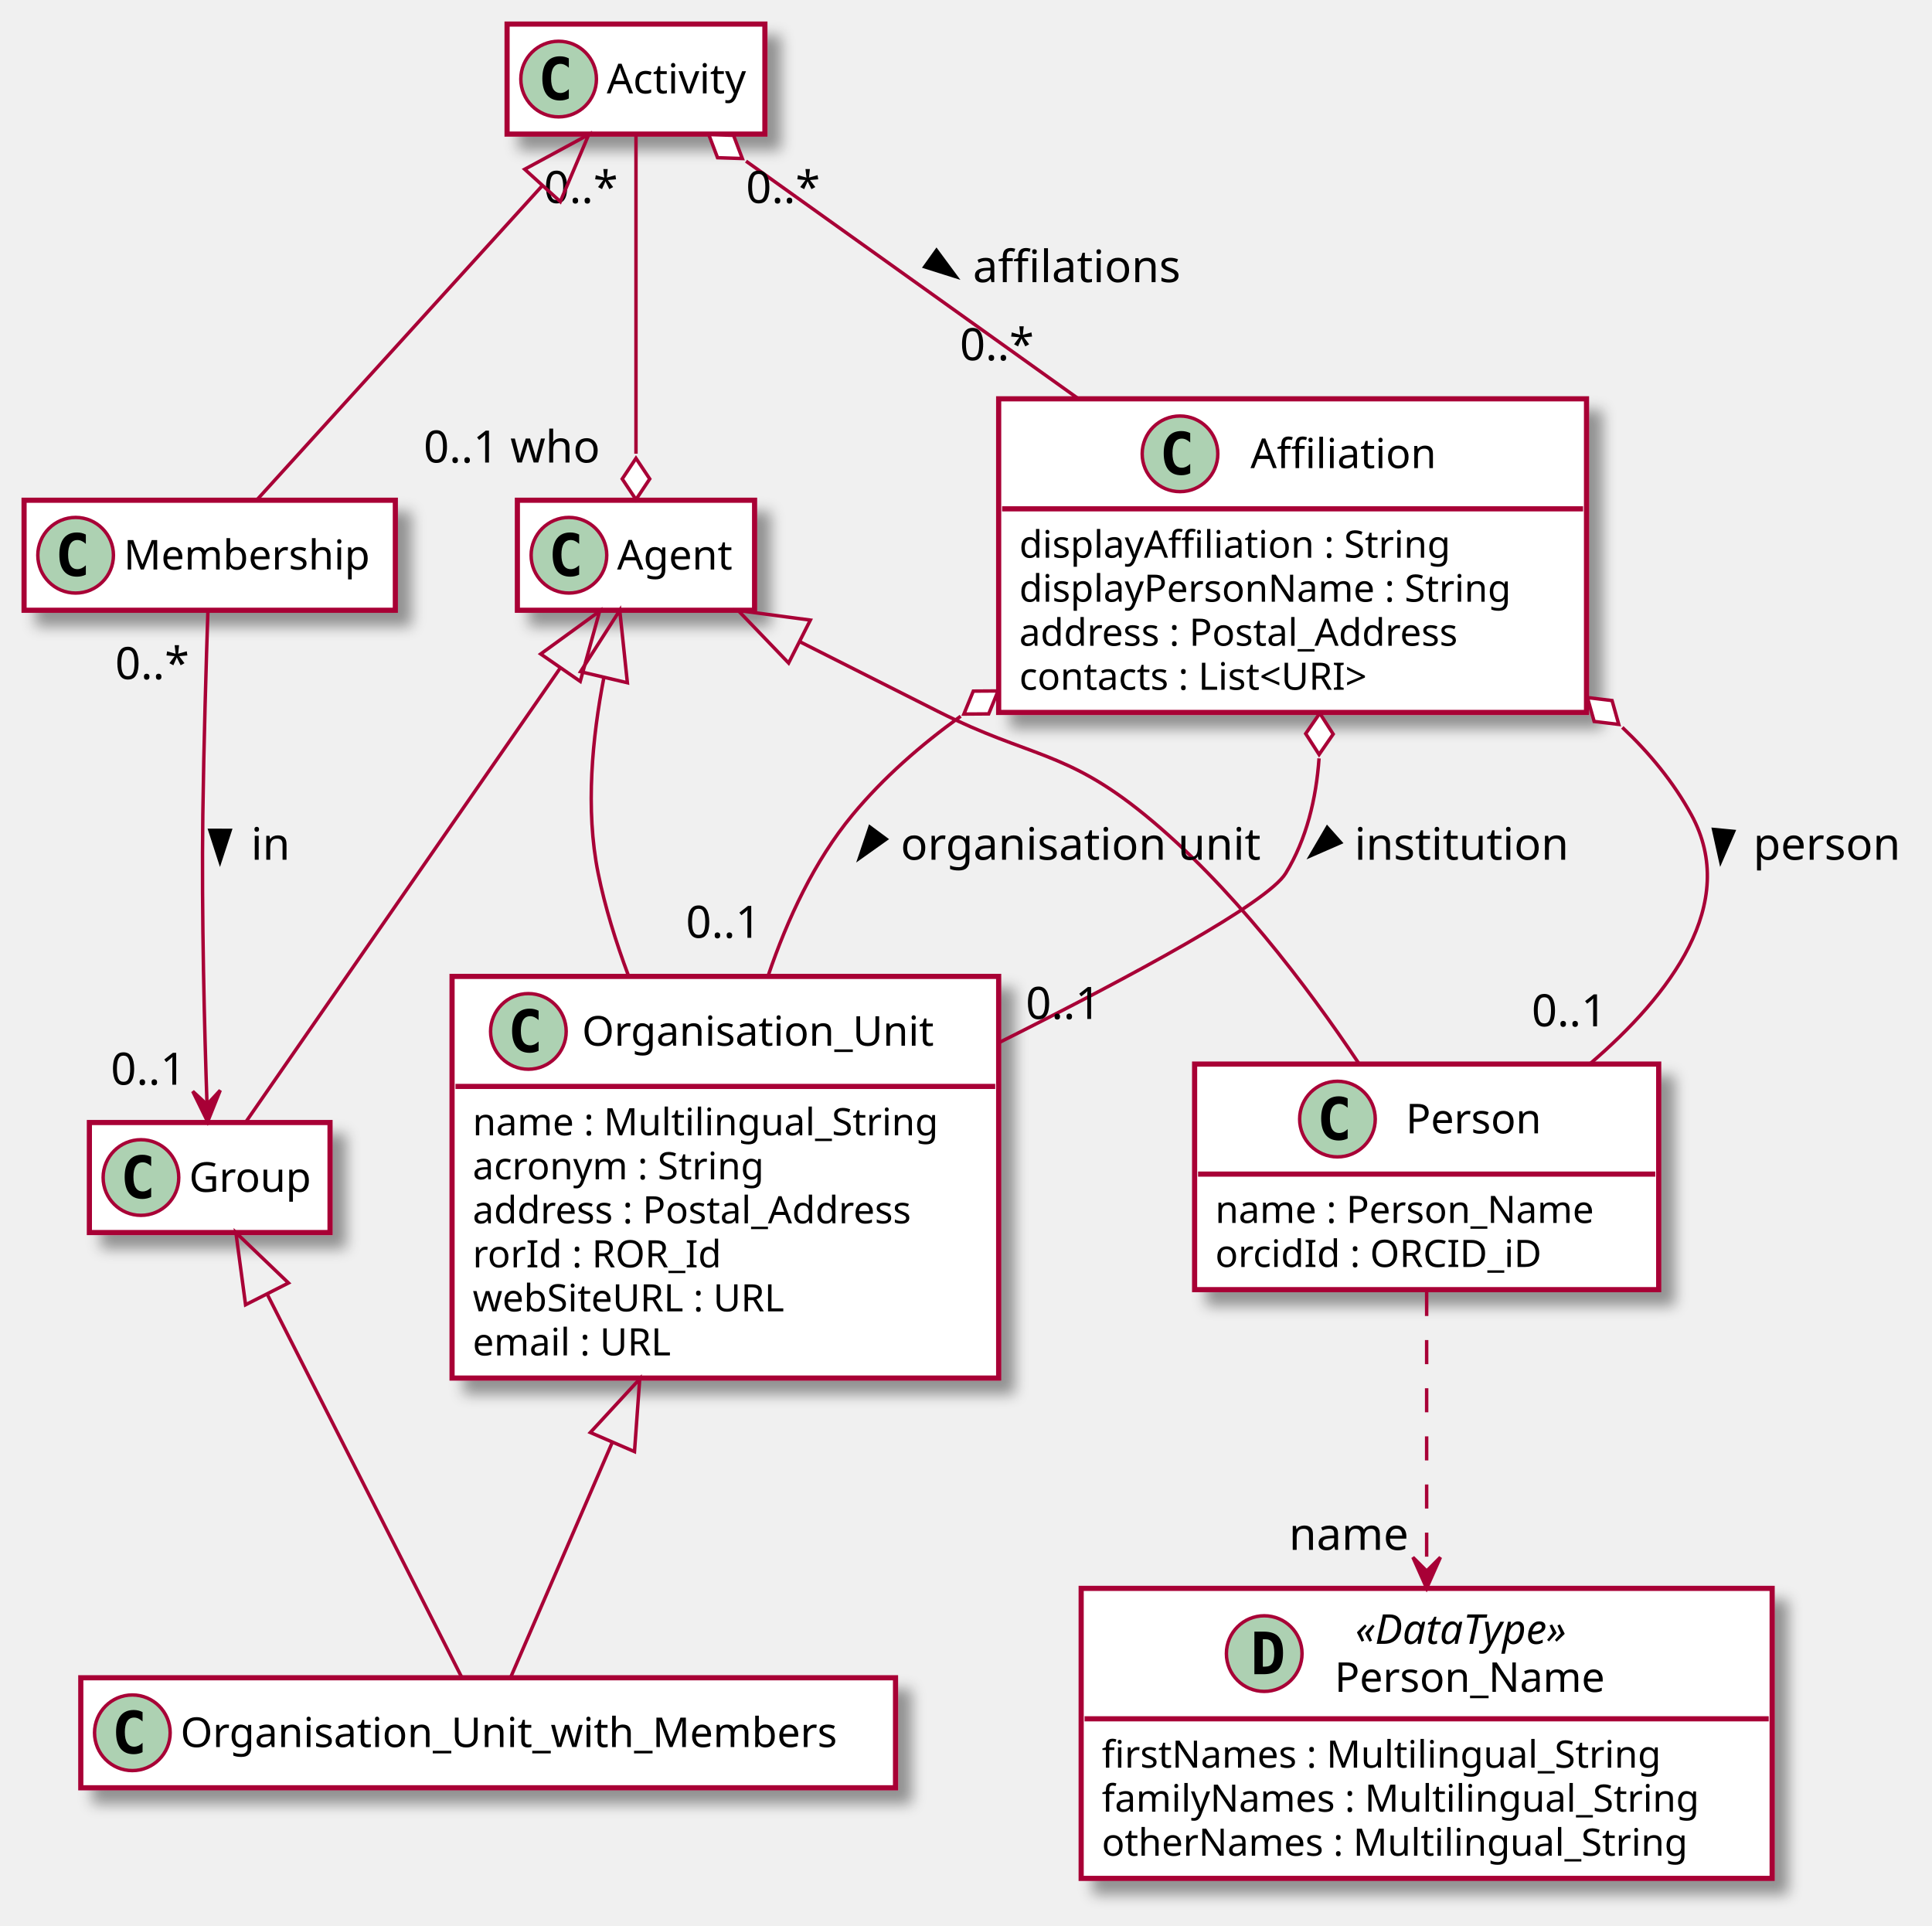
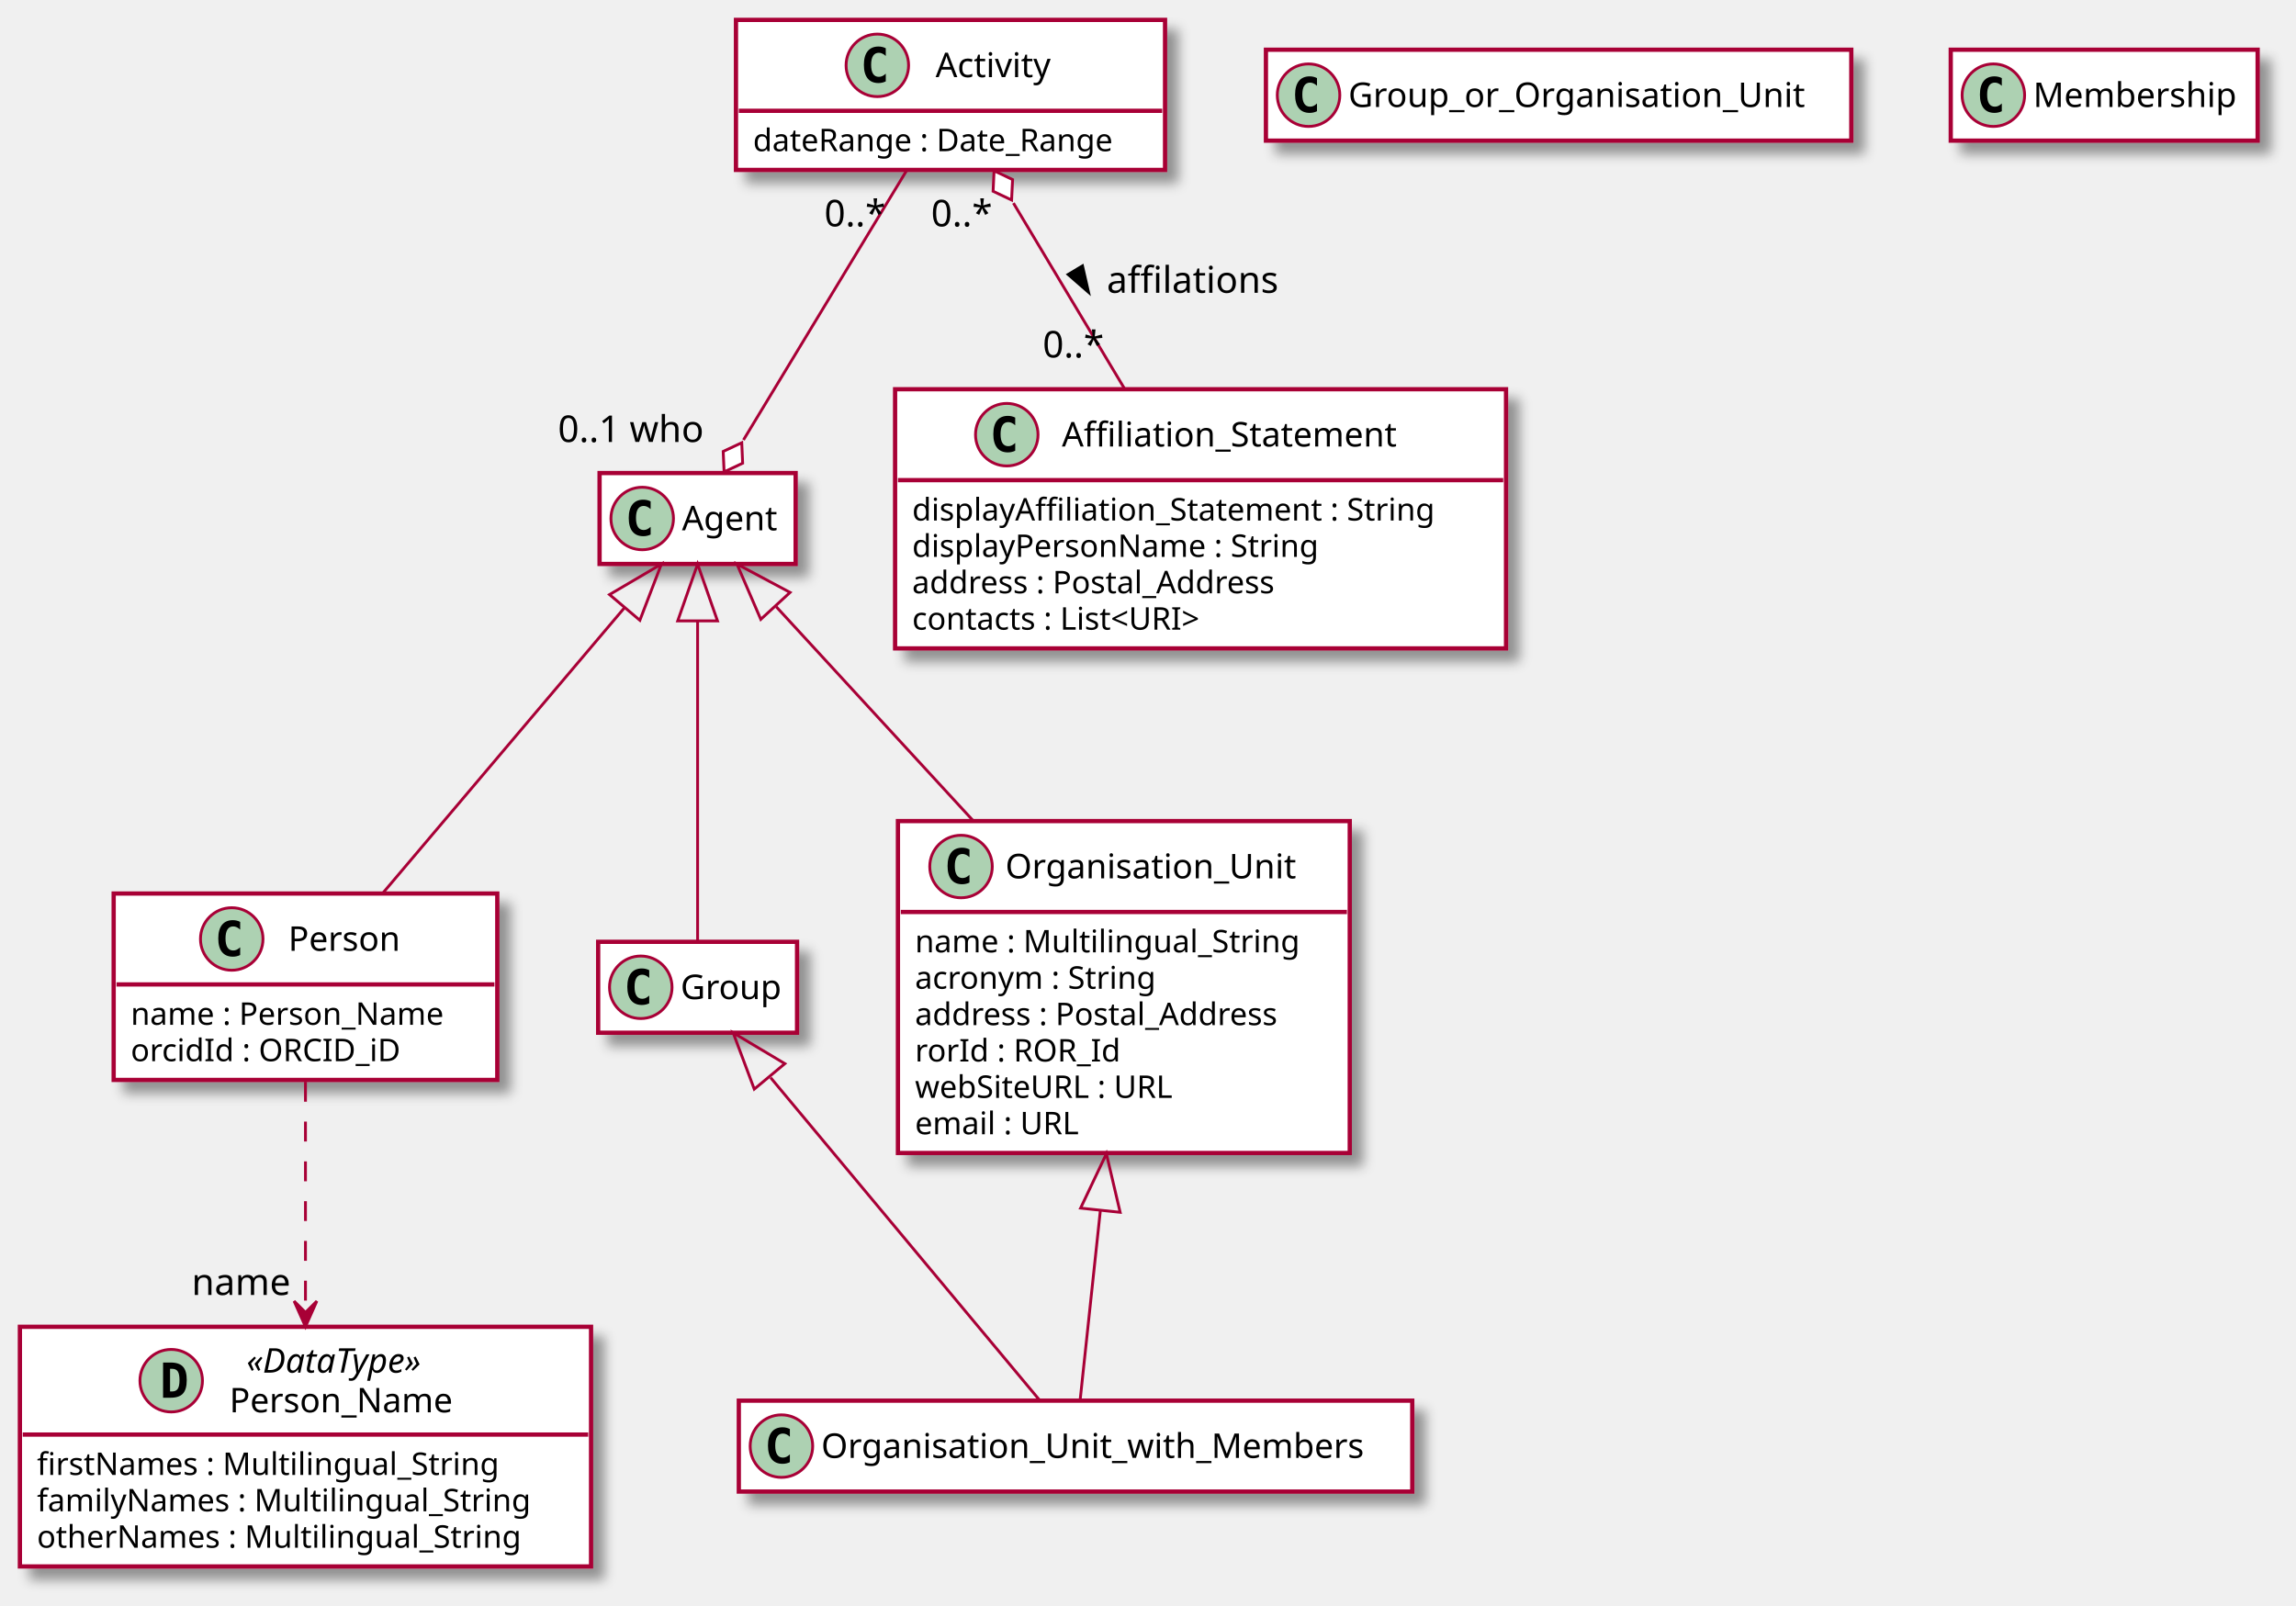
- <svg xmlns="http://www.w3.org/2000/svg" contentScriptType="application/ecmascript" contentStyleType="text/css" height="560px" preserveAspectRatio="none" style="width:562px;height:560px;background:#FFFFFF;" version="1.1" viewBox="0 0 562 560" width="562px" zoomAndPan="magnify">
+ <svg xmlns="http://www.w3.org/2000/svg" contentScriptType="application/ecmascript" contentStyleType="text/css" height="565px" preserveAspectRatio="none" style="width:808px;height:565px;background:#FFFFFF;" version="1.1" viewBox="0 0 808 565" width="808px" zoomAndPan="magnify">
  <defs>
-     <filter height="300%" id="f18g43owug2m73" width="300%" x="-1" y="-1">
+     <filter height="300%" id="faof7p3cjes50" width="300%" x="-1" y="-1">
      <feGaussianBlur result="blurOut" stdDeviation="2.0" />
      <feColorMatrix in="blurOut" result="blurOut2" type="matrix" values="0 0 0 0 0 0 0 0 0 0 0 0 0 0 0 0 0 0 .4 0" />
      <feOffset dx="4.0" dy="4.0" in="blurOut2" result="blurOut3" />
      <feBlend in="SourceGraphic" in2="blurOut3" mode="normal" />
    </filter>
  </defs>
  <g>
-     <rect codeLine="23" fill="#FFFFFF" filter="url(#f18g43owug2m73)" height="32" id="Agent" style="stroke:#A80036;stroke-width:1.5;" width="69" x="150.5" y="145.5" />
-     <ellipse cx="165.5" cy="161.5" fill="#ADD1B2" rx="11" ry="11" style="stroke:#A80036;stroke-width:1.0;" />
-     <path d="M168.469,167.141 Q167.891,167.438 167.25,167.578 Q166.609,167.734 165.906,167.734 Q163.406,167.734 162.078,166.094 Q160.766,164.438 160.766,161.312 Q160.766,158.188 162.078,156.531 Q163.406,154.875 165.906,154.875 Q166.609,154.875 167.25,155.031 Q167.906,155.188 168.469,155.484 L168.469,158.203 Q167.844,157.625 167.25,157.359 Q166.656,157.078 166.031,157.078 Q164.688,157.078 164,158.156 Q163.312,159.219 163.312,161.312 Q163.312,163.406 164,164.484 Q164.688,165.547 166.031,165.547 Q166.656,165.547 167.25,165.281 Q167.844,165 168.469,164.422 L168.469,167.141 Z " fill="#000000" />
-     <text fill="#000000" font-family="sans-serif" font-size="12" lengthAdjust="spacing" textLength="37" x="179.5" y="165.654">Agent</text>
-     <rect codeLine="52" fill="#FFFFFF" filter="url(#f18g43owug2m73)" height="32" id="Activity" style="stroke:#A80036;stroke-width:1.5;" width="75" x="147.5" y="7" />
-     <ellipse cx="162.5" cy="23" fill="#ADD1B2" rx="11" ry="11" style="stroke:#A80036;stroke-width:1.0;" />
-     <path d="M165.469,28.641 Q164.891,28.938 164.25,29.078 Q163.609,29.234 162.906,29.234 Q160.406,29.234 159.078,27.594 Q157.766,25.938 157.766,22.812 Q157.766,19.688 159.078,18.031 Q160.406,16.375 162.906,16.375 Q163.609,16.375 164.25,16.531 Q164.906,16.688 165.469,16.984 L165.469,19.703 Q164.844,19.125 164.25,18.859 Q163.656,18.578 163.031,18.578 Q161.688,18.578 161,19.656 Q160.312,20.719 160.312,22.812 Q160.312,24.906 161,25.984 Q161.688,27.047 163.031,27.047 Q163.656,27.047 164.25,26.781 Q164.844,26.5 165.469,25.922 L165.469,28.641 Z " fill="#000000" />
-     <text fill="#000000" font-family="sans-serif" font-size="12" lengthAdjust="spacing" textLength="43" x="176.5" y="27.154">Activity</text>
-     <rect codeLine="57" fill="#FFFFFF" filter="url(#f18g43owug2m73)" height="32" id="Membership" style="stroke:#A80036;stroke-width:1.5;" width="108" x="7" y="145.5" />
-     <ellipse cx="22" cy="161.5" fill="#ADD1B2" rx="11" ry="11" style="stroke:#A80036;stroke-width:1.0;" />
-     <path d="M24.969,167.141 Q24.391,167.438 23.75,167.578 Q23.109,167.734 22.406,167.734 Q19.906,167.734 18.578,166.094 Q17.266,164.438 17.266,161.312 Q17.266,158.188 18.578,156.531 Q19.906,154.875 22.406,154.875 Q23.109,154.875 23.75,155.031 Q24.406,155.188 24.969,155.484 L24.969,158.203 Q24.344,157.625 23.75,157.359 Q23.156,157.078 22.531,157.078 Q21.188,157.078 20.5,158.156 Q19.812,159.219 19.812,161.312 Q19.812,163.406 20.5,164.484 Q21.188,165.547 22.531,165.547 Q23.156,165.547 23.75,165.281 Q24.344,165 24.969,164.422 L24.969,167.141 Z " fill="#000000" />
-     <text fill="#000000" font-family="sans-serif" font-size="12" lengthAdjust="spacing" textLength="76" x="36" y="165.654">Membership</text>
-     <rect codeLine="62" fill="#FFFFFF" filter="url(#f18g43owug2m73)" height="32" id="Group" style="stroke:#A80036;stroke-width:1.5;" width="70" x="26" y="326.5" />
-     <ellipse cx="41" cy="342.5" fill="#ADD1B2" rx="11" ry="11" style="stroke:#A80036;stroke-width:1.0;" />
-     <path d="M43.969,348.141 Q43.391,348.438 42.75,348.578 Q42.109,348.734 41.406,348.734 Q38.906,348.734 37.578,347.094 Q36.266,345.438 36.266,342.312 Q36.266,339.188 37.578,337.531 Q38.906,335.875 41.406,335.875 Q42.109,335.875 42.75,336.031 Q43.406,336.188 43.969,336.484 L43.969,339.203 Q43.344,338.625 42.75,338.359 Q42.156,338.078 41.531,338.078 Q40.188,338.078 39.5,339.156 Q38.812,340.219 38.812,342.312 Q38.812,344.406 39.5,345.484 Q40.188,346.547 41.531,346.547 Q42.156,346.547 42.75,346.281 Q43.344,346 43.969,345.422 L43.969,348.141 Z " fill="#000000" />
-     <text fill="#000000" font-family="sans-serif" font-size="12" lengthAdjust="spacing" textLength="38" x="55" y="346.654">Group</text>
-     <rect codeLine="39" fill="#FFFFFF" filter="url(#f18g43owug2m73)" height="65.609" id="Person" style="stroke:#A80036;stroke-width:1.5;" width="135" x="347.5" y="309.5" />
-     <ellipse cx="389.05" cy="325.5" fill="#ADD1B2" rx="11" ry="11" style="stroke:#A80036;stroke-width:1.0;" />
-     <path d="M392.019,331.141 Q391.441,331.438 390.8,331.578 Q390.159,331.734 389.456,331.734 Q386.956,331.734 385.628,330.094 Q384.316,328.438 384.316,325.312 Q384.316,322.188 385.628,320.531 Q386.956,318.875 389.456,318.875 Q390.159,318.875 390.8,319.031 Q391.456,319.188 392.019,319.484 L392.019,322.203 Q391.394,321.625 390.8,321.359 Q390.206,321.078 389.581,321.078 Q388.238,321.078 387.55,322.156 Q386.863,323.219 386.863,325.312 Q386.863,327.406 387.55,328.484 Q388.238,329.547 389.581,329.547 Q390.206,329.547 390.8,329.281 Q391.394,329 392.019,328.422 L392.019,331.141 Z " fill="#000000" />
-     <text fill="#000000" font-family="sans-serif" font-size="12" lengthAdjust="spacing" textLength="44" x="408.95" y="329.654">Person</text>
-     <line style="stroke:#A80036;stroke-width:1.5;" x1="348.5" x2="481.5" y1="341.5" y2="341.5" />
-     <text fill="#000000" font-family="sans-serif" font-size="11" lengthAdjust="spacing" textLength="123" x="353.5" y="355.71">name : Person_Name</text>
-     <text fill="#000000" font-family="sans-serif" font-size="11" lengthAdjust="spacing" textLength="102" x="353.5" y="368.515">orcidId : ORCID_iD</text>
-     <rect codeLine="44" fill="#FFFFFF" filter="url(#f18g43owug2m73)" height="84.352" id="Person_Name" style="stroke:#A80036;stroke-width:1.5;" width="201" x="314.5" y="462" />
-     <ellipse cx="367.75" cy="480.969" fill="#ADD0B2" rx="11" ry="11" style="stroke:#A80036;stroke-width:1.0;" />
-     <path d="M367.344,476.781 L367.344,484.766 L368,484.766 Q369.438,484.766 370.047,483.859 Q370.672,482.938 370.672,480.766 Q370.672,478.594 370.047,477.688 Q369.438,476.781 368,476.781 L367.344,476.781 Z M364.891,474.578 L367.516,474.578 Q370.547,474.578 371.875,476.031 Q373.219,477.469 373.219,480.766 Q373.219,484.062 371.875,485.516 Q370.547,486.969 367.516,486.969 L364.891,486.969 L364.891,474.578 Z " fill="#000000" />
-     <text fill="#000000" font-family="sans-serif" font-size="12" font-style="italic" lengthAdjust="spacing" textLength="74" x="394.25" y="478.139">«DataType»</text>
-     <text fill="#000000" font-family="sans-serif" font-size="12" lengthAdjust="spacing" textLength="86" x="388.25" y="492.107">Person_Name</text>
-     <line style="stroke:#A80036;stroke-width:1.5;" x1="315.5" x2="514.5" y1="499.938" y2="499.938" />
-     <text fill="#000000" font-family="sans-serif" font-size="11" lengthAdjust="spacing" textLength="178" x="320.5" y="514.148">firstNames : Multilingual_String</text>
-     <text fill="#000000" font-family="sans-serif" font-size="11" lengthAdjust="spacing" textLength="189" x="320.5" y="526.953">familyNames : Multilingual_String</text>
-     <text fill="#000000" font-family="sans-serif" font-size="11" lengthAdjust="spacing" textLength="185" x="320.5" y="539.757">otherNames : Multilingual_String</text>
-     <rect codeLine="28" fill="#FFFFFF" filter="url(#f18g43owug2m73)" height="116.828" id="Organisation_Unit" style="stroke:#A80036;stroke-width:1.5;" width="159" x="131.5" y="284" />
-     <ellipse cx="153.7" cy="300" fill="#ADD1B2" rx="11" ry="11" style="stroke:#A80036;stroke-width:1.0;" />
-     <path d="M156.669,305.641 Q156.091,305.938 155.45,306.078 Q154.809,306.234 154.106,306.234 Q151.606,306.234 150.278,304.594 Q148.966,302.938 148.966,299.812 Q148.966,296.688 150.278,295.031 Q151.606,293.375 154.106,293.375 Q154.809,293.375 155.45,293.531 Q156.106,293.688 156.669,293.984 L156.669,296.703 Q156.044,296.125 155.45,295.859 Q154.856,295.578 154.231,295.578 Q152.887,295.578 152.2,296.656 Q151.512,297.719 151.512,299.812 Q151.512,301.906 152.2,302.984 Q152.887,304.047 154.231,304.047 Q154.856,304.047 155.45,303.781 Q156.044,303.5 156.669,302.922 L156.669,305.641 Z " fill="#000000" />
-     <text fill="#000000" font-family="sans-serif" font-size="12" lengthAdjust="spacing" textLength="111" x="169.3" y="304.154">Organisation_Unit</text>
-     <line style="stroke:#A80036;stroke-width:1.5;" x1="132.5" x2="289.5" y1="316" y2="316" />
-     <text fill="#000000" font-family="sans-serif" font-size="11" lengthAdjust="spacing" textLength="147" x="137.5" y="330.21">name : Multilingual_String</text>
-     <text fill="#000000" font-family="sans-serif" font-size="11" lengthAdjust="spacing" textLength="95" x="137.5" y="343.015">acronym : String</text>
-     <text fill="#000000" font-family="sans-serif" font-size="11" lengthAdjust="spacing" textLength="147" x="137.5" y="355.82">address : Postal_Address</text>
-     <text fill="#000000" font-family="sans-serif" font-size="11" lengthAdjust="spacing" textLength="78" x="137.5" y="368.625">rorId : ROR_Id</text>
-     <text fill="#000000" font-family="sans-serif" font-size="11" lengthAdjust="spacing" textLength="99" x="137.5" y="381.429">webSiteURL : URL</text>
-     <text fill="#000000" font-family="sans-serif" font-size="11" lengthAdjust="spacing" textLength="64" x="137.5" y="394.234">email : URL</text>
-     <rect codeLine="67" fill="#FFFFFF" filter="url(#f18g43owug2m73)" height="32" id="Organisation_Unit_with_Members" style="stroke:#A80036;stroke-width:1.5;" width="237" x="23.5" y="488" />
-     <ellipse cx="38.5" cy="504" fill="#ADD1B2" rx="11" ry="11" style="stroke:#A80036;stroke-width:1.0;" />
-     <path d="M41.469,509.641 Q40.891,509.938 40.25,510.078 Q39.609,510.234 38.906,510.234 Q36.406,510.234 35.078,508.594 Q33.766,506.938 33.766,503.812 Q33.766,500.688 35.078,499.031 Q36.406,497.375 38.906,497.375 Q39.609,497.375 40.25,497.531 Q40.906,497.688 41.469,497.984 L41.469,500.703 Q40.844,500.125 40.25,499.859 Q39.656,499.578 39.031,499.578 Q37.688,499.578 37,500.656 Q36.312,501.719 36.312,503.812 Q36.312,505.906 37,506.984 Q37.688,508.047 39.031,508.047 Q39.656,508.047 40.25,507.781 Q40.844,507.5 41.469,506.922 L41.469,509.641 Z " fill="#000000" />
-     <text fill="#000000" font-family="sans-serif" font-size="12" lengthAdjust="spacing" textLength="205" x="52.5" y="508.154">Organisation_Unit_with_Members</text>
-     <rect codeLine="135" fill="#FFFFFF" filter="url(#f18g43owug2m73)" height="91.219" id="Affiliation" style="stroke:#A80036;stroke-width:1.5;" width="171" x="290.5" y="116" />
-     <ellipse cx="343.25" cy="132" fill="#ADD1B2" rx="11" ry="11" style="stroke:#A80036;stroke-width:1.0;" />
-     <path d="M346.219,137.641 Q345.641,137.938 345,138.078 Q344.359,138.234 343.656,138.234 Q341.156,138.234 339.828,136.594 Q338.516,134.938 338.516,131.812 Q338.516,128.688 339.828,127.031 Q341.156,125.375 343.656,125.375 Q344.359,125.375 345,125.531 Q345.656,125.688 346.219,125.984 L346.219,128.703 Q345.594,128.125 345,127.859 Q344.406,127.578 343.781,127.578 Q342.438,127.578 341.75,128.656 Q341.062,129.719 341.062,131.812 Q341.062,133.906 341.75,134.984 Q342.438,136.047 343.781,136.047 Q344.406,136.047 345,135.781 Q345.594,135.5 346.219,134.922 L346.219,137.641 Z " fill="#000000" />
-     <text fill="#000000" font-family="sans-serif" font-size="12" lengthAdjust="spacing" textLength="57" x="363.75" y="136.154">Affiliation</text>
-     <line style="stroke:#A80036;stroke-width:1.5;" x1="291.5" x2="460.5" y1="148" y2="148" />
-     <text fill="#000000" font-family="sans-serif" font-size="11" lengthAdjust="spacing" textLength="138" x="296.5" y="162.21">displayAffiliation : String</text>
-     <text fill="#000000" font-family="sans-serif" font-size="11" lengthAdjust="spacing" textLength="159" x="296.5" y="175.015">displayPersonName : String</text>
-     <text fill="#000000" font-family="sans-serif" font-size="11" lengthAdjust="spacing" textLength="147" x="296.5" y="187.82">address : Postal_Address</text>
-     <text fill="#000000" font-family="sans-serif" font-size="11" lengthAdjust="spacing" textLength="116" x="296.5" y="200.625">contacts : List&lt;URI&gt;</text>
-     <path codeLine="269" d="M185,39.13 C185,61.47 185,103.69 185,131.97 " fill="none" id="Activity-to-Agent" style="stroke:#A80036;stroke-width:1.0;" />
-     <polygon fill="#FFFFFF" points="185,145.3,189,139.3,185,133.3,181,139.3,185,145.3" style="stroke:#A80036;stroke-width:1.0;" />
-     <text fill="#000000" font-family="sans-serif" font-size="13" lengthAdjust="spacing" textLength="23" x="158.191" y="59.046">0..*</text>
-     <text fill="#000000" font-family="sans-serif" font-size="13" lengthAdjust="spacing" textLength="53" x="123.222" y="134.538">0..1 who</text>
-     <path codeLine="305" d="M157.73,54.02 C132.1,82.23 94.77,123.33 74.81,145.3 " fill="none" id="Activity-backto-Membership" style="stroke:#A80036;stroke-width:1.0;" />
-     <polygon fill="none" points="152.63,49.23,171.26,39.13,162.99,58.64,152.63,49.23" style="stroke:#A80036;stroke-width:1.0;" />
-     <path codeLine="309" d="M60.48,177.62 C59.98,192.67 59.28,216.43 59,237 C58.61,266.27 59.5,300.15 60.22,321.21 " fill="none" id="Membership-to-Group" style="stroke:#A80036;stroke-width:1.0;" />
-     <polygon fill="#A80036" points="60.4,326.27,64.063,317.128,60.214,321.273,56.069,317.425,60.4,326.27" style="stroke:#A80036;stroke-width:1.0;" />
-     <polygon fill="#000000" points="63.991,250.566,66.946,241.527,61.068,241.516,63.991,250.566" style="stroke:#000000;stroke-width:1.0;" />
-     <text fill="#000000" font-family="sans-serif" font-size="13" lengthAdjust="spacing" textLength="11" x="73" y="250.067">in</text>
-     <text fill="#000000" font-family="sans-serif" font-size="13" lengthAdjust="spacing" textLength="23" x="33.498" y="197.533">0..*</text>
-     <text fill="#000000" font-family="sans-serif" font-size="13" lengthAdjust="spacing" textLength="24" x="32.226" y="315.498">0..1</text>
-     <path codeLine="334" d="M415,375.78 C415,399.07 415,430.87 415,456.85 " fill="none" id="Person-to-Person_Name" style="stroke:#A80036;stroke-width:1.0;stroke-dasharray:7.0,7.0;" />
-     <polygon fill="#A80036" points="415,461.96,419,452.96,415,456.96,411,452.96,415,461.96" style="stroke:#A80036;stroke-width:1.0;" />
-     <text fill="#000000" font-family="sans-serif" font-size="13" lengthAdjust="spacing" textLength="37" x="374.936" y="450.804">name</text>
-     <path codeLine="338" d="M232.78,186.71 C245.82,193.31 259.95,200.44 273,207 C299.64,220.39 309.9,218.15 333,237 C358.01,257.42 380.19,286.75 395.16,309.15 " fill="none" id="Agent-backto-Person" style="stroke:#A80036;stroke-width:1.0;" />
-     <polygon fill="none" points="229.4,192.85,214.72,177.57,235.72,180.36,229.4,192.85" style="stroke:#A80036;stroke-width:1.0;" />
-     <path codeLine="350" d="M162.97,194.3 C136.08,233.11 91.7,297.18 71.55,326.28 " fill="none" id="Agent-backto-Group" style="stroke:#A80036;stroke-width:1.0;" />
-     <polygon fill="none" points="157.28,190.22,174.43,177.76,168.79,198.19,157.28,190.22" style="stroke:#A80036;stroke-width:1.0;" />
-     <path codeLine="342" d="M175.66,197.09 C172.32,214.3 170.22,235.36 174,254 C176,263.86 179.15,273.99 182.78,283.7 " fill="none" id="Agent-backto-Organisation_Unit" style="stroke:#A80036;stroke-width:1.0;" />
-     <polygon fill="none" points="168.87,195.37,180.28,177.52,182.5,198.59,168.87,195.37" style="stroke:#A80036;stroke-width:1.0;" />
-     <path codeLine="354" d="M77.86,376.69 C95.21,410.86 121.47,462.57 134.34,487.92 " fill="none" id="Group-backto-Organisation_Unit_with_Members" style="stroke:#A80036;stroke-width:1.0;" />
-     <polygon fill="none" points="71.43,379.51,68.62,358.51,83.92,373.17,71.43,379.51" style="stroke:#A80036;stroke-width:1.0;" />
-     <path codeLine="358" d="M178.04,419.68 C166.85,445.55 155.44,471.93 148.54,487.89 " fill="none" id="Organisation_Unit-backto-Organisation_Unit_with_Members" style="stroke:#A80036;stroke-width:1.0;" />
-     <polygon fill="none" points="171.72,416.66,186.09,401.08,184.57,422.22,171.72,416.66" style="stroke:#A80036;stroke-width:1.0;" />
-     <path codeLine="248" d="M279.46,208.32 C267.82,216.69 256.92,226.24 248,237 C236.89,250.41 229.01,267.4 223.46,283.76 " fill="none" id="Affiliation-backto-Organisation_Unit" style="stroke:#A80036;stroke-width:1.0;" />
-     <polygon fill="#FFFFFF" points="290.33,200.97,283.119,201.018,280.39,207.693,287.601,207.645,290.33,200.97" style="stroke:#A80036;stroke-width:1.0;" />
-     <polygon fill="#000000" points="250.02,249.581,257.771,244.07,253.051,240.567,250.02,249.581" style="stroke:#000000;stroke-width:1.0;" />
-     <text fill="#000000" font-family="sans-serif" font-size="13" lengthAdjust="spacing" textLength="107" x="262" y="250.067">organisation unit</text>
-     <text fill="#000000" font-family="sans-serif" font-size="13" lengthAdjust="spacing" textLength="24" x="199.516" y="272.772">0..1</text>
-     <path codeLine="252" d="M383.7,220.58 C382.86,232.3 380.09,244.06 374,254 C368.73,262.59 329.46,283.79 290.78,303.17 " fill="none" id="Affiliation-backto-Organisation_Unit-1" style="stroke:#A80036;stroke-width:1.0;" />
-     <polygon fill="#FFFFFF" points="383.91,207.46,379.812,213.393,383.712,219.458,387.811,213.525,383.91,207.46" style="stroke:#A80036;stroke-width:1.0;" />
-     <polygon fill="#000000" points="381.263,248.888,389.976,245.076,386.071,240.683,381.263,248.888" style="stroke:#000000;stroke-width:1.0;" />
-     <text fill="#000000" font-family="sans-serif" font-size="13" lengthAdjust="spacing" textLength="63" x="394" y="250.067">institution</text>
-     <text fill="#000000" font-family="sans-serif" font-size="13" lengthAdjust="spacing" textLength="24" x="298.38" y="296.371">0..1</text>
-     <path codeLine="253" d="M471.91,211.57 C479.86,219.06 486.82,227.52 492,237 C506.1,262.81 485.81,289.46 462.54,309.39 " fill="none" id="Affiliation-backto-Person" style="stroke:#A80036;stroke-width:1.0;" />
-     <polygon fill="#FFFFFF" points="461.77,202.9,463.724,209.841,470.883,210.707,468.929,203.766,461.77,202.9" style="stroke:#A80036;stroke-width:1.0;" />
-     <polygon fill="#000000" points="500.523,250.544,504.311,241.82,498.46,241.26,500.523,250.544" style="stroke:#000000;stroke-width:1.0;" />
-     <text fill="#000000" font-family="sans-serif" font-size="13" lengthAdjust="spacing" textLength="44" x="510" y="250.067">person</text>
-     <text fill="#000000" font-family="sans-serif" font-size="13" lengthAdjust="spacing" textLength="24" x="445.537" y="298.513">0..1</text>
-     <path codeLine="257" d="M217.01,46.87 C243.28,65.65 281.27,92.8 313.53,115.86 " fill="none" id="Activity-backto-Affiliation" style="stroke:#A80036;stroke-width:1.0;" />
-     <polygon fill="#FFFFFF" points="206.17,39.13,208.725,45.873,215.932,46.109,213.377,39.365,206.17,39.13" style="stroke:#A80036;stroke-width:1.0;" />
-     <polygon fill="#000000" points="278.068,80.474,272.418,72.823,269,77.605,278.068,80.474" style="stroke:#000000;stroke-width:1.0;" />
-     <text fill="#000000" font-family="sans-serif" font-size="13" lengthAdjust="spacing" textLength="61" x="283" y="82.067">affilations</text>
-     <text fill="#000000" font-family="sans-serif" font-size="13" lengthAdjust="spacing" textLength="23" x="216.992" y="59.046">0..*</text>
-     <text fill="#000000" font-family="sans-serif" font-size="13" lengthAdjust="spacing" textLength="23" x="279.203" y="104.783">0..*</text>
+     <rect codeLine="23" fill="#FFFFFF" filter="url(#faof7p3cjes50)" height="32" id="Agent" style="stroke:#A80036;stroke-width:1.5;" width="69" x="211" y="166.5" />
+     <ellipse cx="226" cy="182.5" fill="#ADD1B2" rx="11" ry="11" style="stroke:#A80036;stroke-width:1.0;" />
+     <path d="M228.969,188.141 Q228.391,188.438 227.75,188.578 Q227.109,188.734 226.406,188.734 Q223.906,188.734 222.578,187.094 Q221.266,185.438 221.266,182.312 Q221.266,179.188 222.578,177.531 Q223.906,175.875 226.406,175.875 Q227.109,175.875 227.75,176.031 Q228.406,176.188 228.969,176.484 L228.969,179.203 Q228.344,178.625 227.75,178.359 Q227.156,178.078 226.531,178.078 Q225.188,178.078 224.5,179.156 Q223.812,180.219 223.812,182.312 Q223.812,184.406 224.5,185.484 Q225.188,186.547 226.531,186.547 Q227.156,186.547 227.75,186.281 Q228.344,186 228.969,185.422 L228.969,188.141 Z " fill="#000000" />
+     <text fill="#000000" font-family="sans-serif" font-size="12" lengthAdjust="spacing" textLength="37" x="240" y="186.654">Agent</text>
+     <rect codeLine="25" fill="#FFFFFF" filter="url(#faof7p3cjes50)" height="32" id="Group_or_Organisation_Unit" style="stroke:#A80036;stroke-width:1.5;" width="206" x="445.5" y="17.5" />
+     <ellipse cx="460.5" cy="33.5" fill="#ADD1B2" rx="11" ry="11" style="stroke:#A80036;stroke-width:1.0;" />
+     <path d="M463.469,39.141 Q462.891,39.438 462.25,39.578 Q461.609,39.734 460.906,39.734 Q458.406,39.734 457.078,38.094 Q455.766,36.438 455.766,33.312 Q455.766,30.188 457.078,28.531 Q458.406,26.875 460.906,26.875 Q461.609,26.875 462.25,27.031 Q462.906,27.188 463.469,27.484 L463.469,30.203 Q462.844,29.625 462.25,29.359 Q461.656,29.078 461.031,29.078 Q459.688,29.078 459,30.156 Q458.312,31.219 458.312,33.312 Q458.312,35.406 459,36.484 Q459.688,37.547 461.031,37.547 Q461.656,37.547 462.25,37.281 Q462.844,37 463.469,36.422 L463.469,39.141 Z " fill="#000000" />
+     <text fill="#000000" font-family="sans-serif" font-size="12" lengthAdjust="spacing" textLength="174" x="474.5" y="37.654">Group_or_Organisation_Unit</text>
+     <rect codeLine="54" fill="#FFFFFF" filter="url(#faof7p3cjes50)" height="52.805" id="Activity" style="stroke:#A80036;stroke-width:1.5;" width="151" x="259" y="7" />
+     <ellipse cx="308.75" cy="23" fill="#ADD1B2" rx="11" ry="11" style="stroke:#A80036;stroke-width:1.0;" />
+     <path d="M311.719,28.641 Q311.141,28.938 310.5,29.078 Q309.859,29.234 309.156,29.234 Q306.656,29.234 305.328,27.594 Q304.016,25.938 304.016,22.812 Q304.016,19.688 305.328,18.031 Q306.656,16.375 309.156,16.375 Q309.859,16.375 310.5,16.531 Q311.156,16.688 311.719,16.984 L311.719,19.703 Q311.094,19.125 310.5,18.859 Q309.906,18.578 309.281,18.578 Q307.938,18.578 307.25,19.656 Q306.562,20.719 306.562,22.812 Q306.562,24.906 307.25,25.984 Q307.938,27.047 309.281,27.047 Q309.906,27.047 310.5,26.781 Q311.094,26.5 311.719,25.922 L311.719,28.641 Z " fill="#000000" />
+     <text fill="#000000" font-family="sans-serif" font-size="12" lengthAdjust="spacing" textLength="43" x="329.25" y="27.154">Activity</text>
+     <line style="stroke:#A80036;stroke-width:1.5;" x1="260" x2="409" y1="39" y2="39" />
+     <text fill="#000000" font-family="sans-serif" font-size="11" lengthAdjust="spacing" textLength="139" x="265" y="53.21">dateRange : Date_Range</text>
+     <rect codeLine="60" fill="#FFFFFF" filter="url(#faof7p3cjes50)" height="32" id="Membership" style="stroke:#A80036;stroke-width:1.5;" width="108" x="686.5" y="17.5" />
+     <ellipse cx="701.5" cy="33.5" fill="#ADD1B2" rx="11" ry="11" style="stroke:#A80036;stroke-width:1.0;" />
+     <path d="M704.469,39.141 Q703.891,39.438 703.25,39.578 Q702.609,39.734 701.906,39.734 Q699.406,39.734 698.078,38.094 Q696.766,36.438 696.766,33.312 Q696.766,30.188 698.078,28.531 Q699.406,26.875 701.906,26.875 Q702.609,26.875 703.25,27.031 Q703.906,27.188 704.469,27.484 L704.469,30.203 Q703.844,29.625 703.25,29.359 Q702.656,29.078 702.031,29.078 Q700.688,29.078 700,30.156 Q699.312,31.219 699.312,33.312 Q699.312,35.406 700,36.484 Q700.688,37.547 702.031,37.547 Q702.656,37.547 703.25,37.281 Q703.844,37 704.469,36.422 L704.469,39.141 Z " fill="#000000" />
+     <text fill="#000000" font-family="sans-serif" font-size="12" lengthAdjust="spacing" textLength="76" x="715.5" y="37.654">Membership</text>
+     <rect codeLine="41" fill="#FFFFFF" filter="url(#faof7p3cjes50)" height="65.609" id="Person" style="stroke:#A80036;stroke-width:1.5;" width="135" x="40" y="314.5" />
+     <ellipse cx="81.55" cy="330.5" fill="#ADD1B2" rx="11" ry="11" style="stroke:#A80036;stroke-width:1.0;" />
+     <path d="M84.519,336.141 Q83.941,336.438 83.3,336.578 Q82.659,336.734 81.956,336.734 Q79.456,336.734 78.128,335.094 Q76.816,333.438 76.816,330.312 Q76.816,327.188 78.128,325.531 Q79.456,323.875 81.956,323.875 Q82.659,323.875 83.3,324.031 Q83.956,324.188 84.519,324.484 L84.519,327.203 Q83.894,326.625 83.3,326.359 Q82.706,326.078 82.081,326.078 Q80.737,326.078 80.05,327.156 Q79.362,328.219 79.362,330.312 Q79.362,332.406 80.05,333.484 Q80.737,334.547 82.081,334.547 Q82.706,334.547 83.3,334.281 Q83.894,334 84.519,333.422 L84.519,336.141 Z " fill="#000000" />
+     <text fill="#000000" font-family="sans-serif" font-size="12" lengthAdjust="spacing" textLength="44" x="101.45" y="334.654">Person</text>
+     <line style="stroke:#A80036;stroke-width:1.5;" x1="41" x2="174" y1="346.5" y2="346.5" />
+     <text fill="#000000" font-family="sans-serif" font-size="11" lengthAdjust="spacing" textLength="123" x="46" y="360.71">name : Person_Name</text>
+     <text fill="#000000" font-family="sans-serif" font-size="11" lengthAdjust="spacing" textLength="102" x="46" y="373.515">orcidId : ORCID_iD</text>
+     <rect codeLine="46" fill="#FFFFFF" filter="url(#faof7p3cjes50)" height="84.352" id="Person_Name" style="stroke:#A80036;stroke-width:1.5;" width="201" x="7" y="467" />
+     <ellipse cx="60.25" cy="485.969" fill="#ADD0B2" rx="11" ry="11" style="stroke:#A80036;stroke-width:1.0;" />
+     <path d="M59.844,481.781 L59.844,489.766 L60.5,489.766 Q61.938,489.766 62.547,488.859 Q63.172,487.938 63.172,485.766 Q63.172,483.594 62.547,482.688 Q61.938,481.781 60.5,481.781 L59.844,481.781 Z M57.391,479.578 L60.016,479.578 Q63.047,479.578 64.375,481.031 Q65.719,482.469 65.719,485.766 Q65.719,489.062 64.375,490.516 Q63.047,491.969 60.016,491.969 L57.391,491.969 L57.391,479.578 Z " fill="#000000" />
+     <text fill="#000000" font-family="sans-serif" font-size="12" font-style="italic" lengthAdjust="spacing" textLength="74" x="86.75" y="483.139">«DataType»</text>
+     <text fill="#000000" font-family="sans-serif" font-size="12" lengthAdjust="spacing" textLength="86" x="80.75" y="497.107">Person_Name</text>
+     <line style="stroke:#A80036;stroke-width:1.5;" x1="8" x2="207" y1="504.938" y2="504.938" />
+     <text fill="#000000" font-family="sans-serif" font-size="11" lengthAdjust="spacing" textLength="178" x="13" y="519.148">firstNames : Multilingual_String</text>
+     <text fill="#000000" font-family="sans-serif" font-size="11" lengthAdjust="spacing" textLength="189" x="13" y="531.953">familyNames : Multilingual_String</text>
+     <text fill="#000000" font-family="sans-serif" font-size="11" lengthAdjust="spacing" textLength="185" x="13" y="544.757">otherNames : Multilingual_String</text>
+     <rect codeLine="65" fill="#FFFFFF" filter="url(#faof7p3cjes50)" height="32" id="Group" style="stroke:#A80036;stroke-width:1.5;" width="70" x="210.5" y="331.5" />
+     <ellipse cx="225.5" cy="347.5" fill="#ADD1B2" rx="11" ry="11" style="stroke:#A80036;stroke-width:1.0;" />
+     <path d="M228.469,353.141 Q227.891,353.438 227.25,353.578 Q226.609,353.734 225.906,353.734 Q223.406,353.734 222.078,352.094 Q220.766,350.438 220.766,347.312 Q220.766,344.188 222.078,342.531 Q223.406,340.875 225.906,340.875 Q226.609,340.875 227.25,341.031 Q227.906,341.188 228.469,341.484 L228.469,344.203 Q227.844,343.625 227.25,343.359 Q226.656,343.078 226.031,343.078 Q224.688,343.078 224,344.156 Q223.312,345.219 223.312,347.312 Q223.312,349.406 224,350.484 Q224.688,351.547 226.031,351.547 Q226.656,351.547 227.25,351.281 Q227.844,351 228.469,350.422 L228.469,353.141 Z " fill="#000000" />
+     <text fill="#000000" font-family="sans-serif" font-size="12" lengthAdjust="spacing" textLength="38" x="239.5" y="351.654">Group</text>
+     <rect codeLine="30" fill="#FFFFFF" filter="url(#faof7p3cjes50)" height="116.828" id="Organisation_Unit" style="stroke:#A80036;stroke-width:1.5;" width="159" x="316" y="289" />
+     <ellipse cx="338.2" cy="305" fill="#ADD1B2" rx="11" ry="11" style="stroke:#A80036;stroke-width:1.0;" />
+     <path d="M341.169,310.641 Q340.591,310.938 339.95,311.078 Q339.309,311.234 338.606,311.234 Q336.106,311.234 334.778,309.594 Q333.466,307.938 333.466,304.812 Q333.466,301.688 334.778,300.031 Q336.106,298.375 338.606,298.375 Q339.309,298.375 339.95,298.531 Q340.606,298.688 341.169,298.984 L341.169,301.703 Q340.544,301.125 339.95,300.859 Q339.356,300.578 338.731,300.578 Q337.387,300.578 336.7,301.656 Q336.012,302.719 336.012,304.812 Q336.012,306.906 336.7,307.984 Q337.387,309.047 338.731,309.047 Q339.356,309.047 339.95,308.781 Q340.544,308.5 341.169,307.922 L341.169,310.641 Z " fill="#000000" />
+     <text fill="#000000" font-family="sans-serif" font-size="12" lengthAdjust="spacing" textLength="111" x="353.8" y="309.154">Organisation_Unit</text>
+     <line style="stroke:#A80036;stroke-width:1.5;" x1="317" x2="474" y1="321" y2="321" />
+     <text fill="#000000" font-family="sans-serif" font-size="11" lengthAdjust="spacing" textLength="147" x="322" y="335.21">name : Multilingual_String</text>
+     <text fill="#000000" font-family="sans-serif" font-size="11" lengthAdjust="spacing" textLength="95" x="322" y="348.015">acronym : String</text>
+     <text fill="#000000" font-family="sans-serif" font-size="11" lengthAdjust="spacing" textLength="147" x="322" y="360.82">address : Postal_Address</text>
+     <text fill="#000000" font-family="sans-serif" font-size="11" lengthAdjust="spacing" textLength="78" x="322" y="373.625">rorId : ROR_Id</text>
+     <text fill="#000000" font-family="sans-serif" font-size="11" lengthAdjust="spacing" textLength="99" x="322" y="386.429">webSiteURL : URL</text>
+     <text fill="#000000" font-family="sans-serif" font-size="11" lengthAdjust="spacing" textLength="64" x="322" y="399.234">email : URL</text>
+     <rect codeLine="70" fill="#FFFFFF" filter="url(#faof7p3cjes50)" height="32" id="Organisation_Unit_with_Members" style="stroke:#A80036;stroke-width:1.5;" width="237" x="260" y="493" />
+     <ellipse cx="275" cy="509" fill="#ADD1B2" rx="11" ry="11" style="stroke:#A80036;stroke-width:1.0;" />
+     <path d="M277.969,514.641 Q277.391,514.938 276.75,515.078 Q276.109,515.234 275.406,515.234 Q272.906,515.234 271.578,513.594 Q270.266,511.938 270.266,508.812 Q270.266,505.688 271.578,504.031 Q272.906,502.375 275.406,502.375 Q276.109,502.375 276.75,502.531 Q277.406,502.688 277.969,502.984 L277.969,505.703 Q277.344,505.125 276.75,504.859 Q276.156,504.578 275.531,504.578 Q274.188,504.578 273.5,505.656 Q272.812,506.719 272.812,508.812 Q272.812,510.906 273.5,511.984 Q274.188,513.047 275.531,513.047 Q276.156,513.047 276.75,512.781 Q277.344,512.5 277.969,511.922 L277.969,514.641 Z " fill="#000000" />
+     <text fill="#000000" font-family="sans-serif" font-size="12" lengthAdjust="spacing" textLength="205" x="289" y="513.154">Organisation_Unit_with_Members</text>
+     <rect codeLine="138" fill="#FFFFFF" filter="url(#faof7p3cjes50)" height="91.219" id="Affiliation_Statement" style="stroke:#A80036;stroke-width:1.5;" width="215" x="315" y="137" />
+     <ellipse cx="354.3" cy="153" fill="#ADD1B2" rx="11" ry="11" style="stroke:#A80036;stroke-width:1.0;" />
+     <path d="M357.269,158.641 Q356.691,158.938 356.05,159.078 Q355.409,159.234 354.706,159.234 Q352.206,159.234 350.878,157.594 Q349.566,155.938 349.566,152.812 Q349.566,149.688 350.878,148.031 Q352.206,146.375 354.706,146.375 Q355.409,146.375 356.05,146.531 Q356.706,146.688 357.269,146.984 L357.269,149.703 Q356.644,149.125 356.05,148.859 Q355.456,148.578 354.831,148.578 Q353.488,148.578 352.8,149.656 Q352.113,150.719 352.113,152.812 Q352.113,154.906 352.8,155.984 Q353.488,157.047 354.831,157.047 Q355.456,157.047 356.05,156.781 Q356.644,156.5 357.269,155.922 L357.269,158.641 Z " fill="#000000" />
+     <text fill="#000000" font-family="sans-serif" font-size="12" lengthAdjust="spacing" textLength="129" x="373.7" y="157.154">Affiliation_Statement</text>
+     <line style="stroke:#A80036;stroke-width:1.5;" x1="316" x2="529" y1="169" y2="169" />
+     <text fill="#000000" font-family="sans-serif" font-size="11" lengthAdjust="spacing" textLength="203" x="321" y="183.21">displayAffiliation_Statement : String</text>
+     <text fill="#000000" font-family="sans-serif" font-size="11" lengthAdjust="spacing" textLength="159" x="321" y="196.015">displayPersonName : String</text>
+     <text fill="#000000" font-family="sans-serif" font-size="11" lengthAdjust="spacing" textLength="147" x="321" y="208.82">address : Postal_Address</text>
+     <text fill="#000000" font-family="sans-serif" font-size="11" lengthAdjust="spacing" textLength="116" x="321" y="221.625">contacts : List&lt;URI&gt;</text>
+     <path codeLine="263" d="M319,60.11 C302.93,86.64 277.93,127.93 261.64,154.85 " fill="none" id="Activity-to-Agent" style="stroke:#A80036;stroke-width:1.0;" />
+     <polygon fill="#FFFFFF" points="254.82,166.1,261.349,163.039,261.035,155.835,254.506,158.896,254.82,166.1" style="stroke:#A80036;stroke-width:1.0;" />
+     <text fill="#000000" font-family="sans-serif" font-size="13" lengthAdjust="spacing" textLength="23" x="290.094" y="79.674">0..*</text>
+     <text fill="#000000" font-family="sans-serif" font-size="13" lengthAdjust="spacing" textLength="53" x="196.344" y="155.57">0..1 who</text>
+     <path codeLine="320" d="M107.5,380.78 C107.5,404.07 107.5,435.87 107.5,461.85 " fill="none" id="Person-to-Person_Name" style="stroke:#A80036;stroke-width:1.0;stroke-dasharray:7.0,7.0;" />
+     <polygon fill="#A80036" points="107.5,466.96,111.5,457.96,107.5,461.96,103.5,457.96,107.5,466.96" style="stroke:#A80036;stroke-width:1.0;" />
+     <text fill="#000000" font-family="sans-serif" font-size="13" lengthAdjust="spacing" textLength="37" x="67.436" y="455.804">name</text>
+     <path codeLine="324" d="M219.77,213.9 C195.59,242.45 159.53,285.04 134.85,314.2 " fill="none" id="Agent-backto-Person" style="stroke:#A80036;stroke-width:1.0;" />
+     <polygon fill="none" points="214.5,209.28,232.76,198.54,225.18,218.33,214.5,209.28" style="stroke:#A80036;stroke-width:1.0;" />
+     <path codeLine="336" d="M245.5,218.68 C245.5,253.78 245.5,306.05 245.5,331.49 " fill="none" id="Agent-backto-Group" style="stroke:#A80036;stroke-width:1.0;" />
+     <polygon fill="none" points="238.5,218.54,245.5,198.54,252.5,218.54,238.5,218.54" style="stroke:#A80036;stroke-width:1.0;" />
+     <path codeLine="328" d="M273.15,213.54 C292.51,234.59 319,263.37 342.38,288.77 " fill="none" id="Agent-backto-Organisation_Unit" style="stroke:#A80036;stroke-width:1.0;" />
+     <polygon fill="none" points="267.73,218,259.34,198.54,278.04,208.52,267.73,218" style="stroke:#A80036;stroke-width:1.0;" />
+     <path codeLine="340" d="M271.2,379.32 C299.63,413.42 344.29,466.98 365.92,492.92 " fill="none" id="Group-backto-Organisation_Unit_with_Members" style="stroke:#A80036;stroke-width:1.0;" />
+     <polygon fill="none" points="265.44,383.35,258.01,363.51,276.2,374.38,265.44,383.35" style="stroke:#A80036;stroke-width:1.0;" />
+     <path codeLine="344" d="M387.22,426.19 C384.51,451.57 381.78,477.24 380.11,492.89 " fill="none" id="Organisation_Unit-backto-Organisation_Unit_with_Members" style="stroke:#A80036;stroke-width:1.0;" />
+     <polygon fill="none" points="380.28,425.23,389.36,406.08,394.2,426.71,380.28,425.23" style="stroke:#A80036;stroke-width:1.0;" />
+     <path codeLine="251" d="M356.64,71.48 C368.53,91.34 383.27,115.97 395.79,136.89 " fill="none" id="Activity-backto-Affiliation_Statement" style="stroke:#A80036;stroke-width:1.0;" />
+     <polygon fill="#FFFFFF" points="349.83,60.11,349.483,67.313,355.998,70.403,356.345,63.201,349.83,60.11" style="stroke:#A80036;stroke-width:1.0;" />
+     <polygon fill="#000000" points="383.068,102.857,380.944,93.586,375.901,96.605,383.068,102.857" style="stroke:#000000;stroke-width:1.0;" />
+     <text fill="#000000" font-family="sans-serif" font-size="13" lengthAdjust="spacing" textLength="61" x="389.5" y="103.067">affilations</text>
+     <text fill="#000000" font-family="sans-serif" font-size="13" lengthAdjust="spacing" textLength="23" x="327.668" y="79.674">0..*</text>
+     <text fill="#000000" font-family="sans-serif" font-size="13" lengthAdjust="spacing" textLength="23" x="366.939" y="125.818">0..*</text>
  </g>
</svg>
